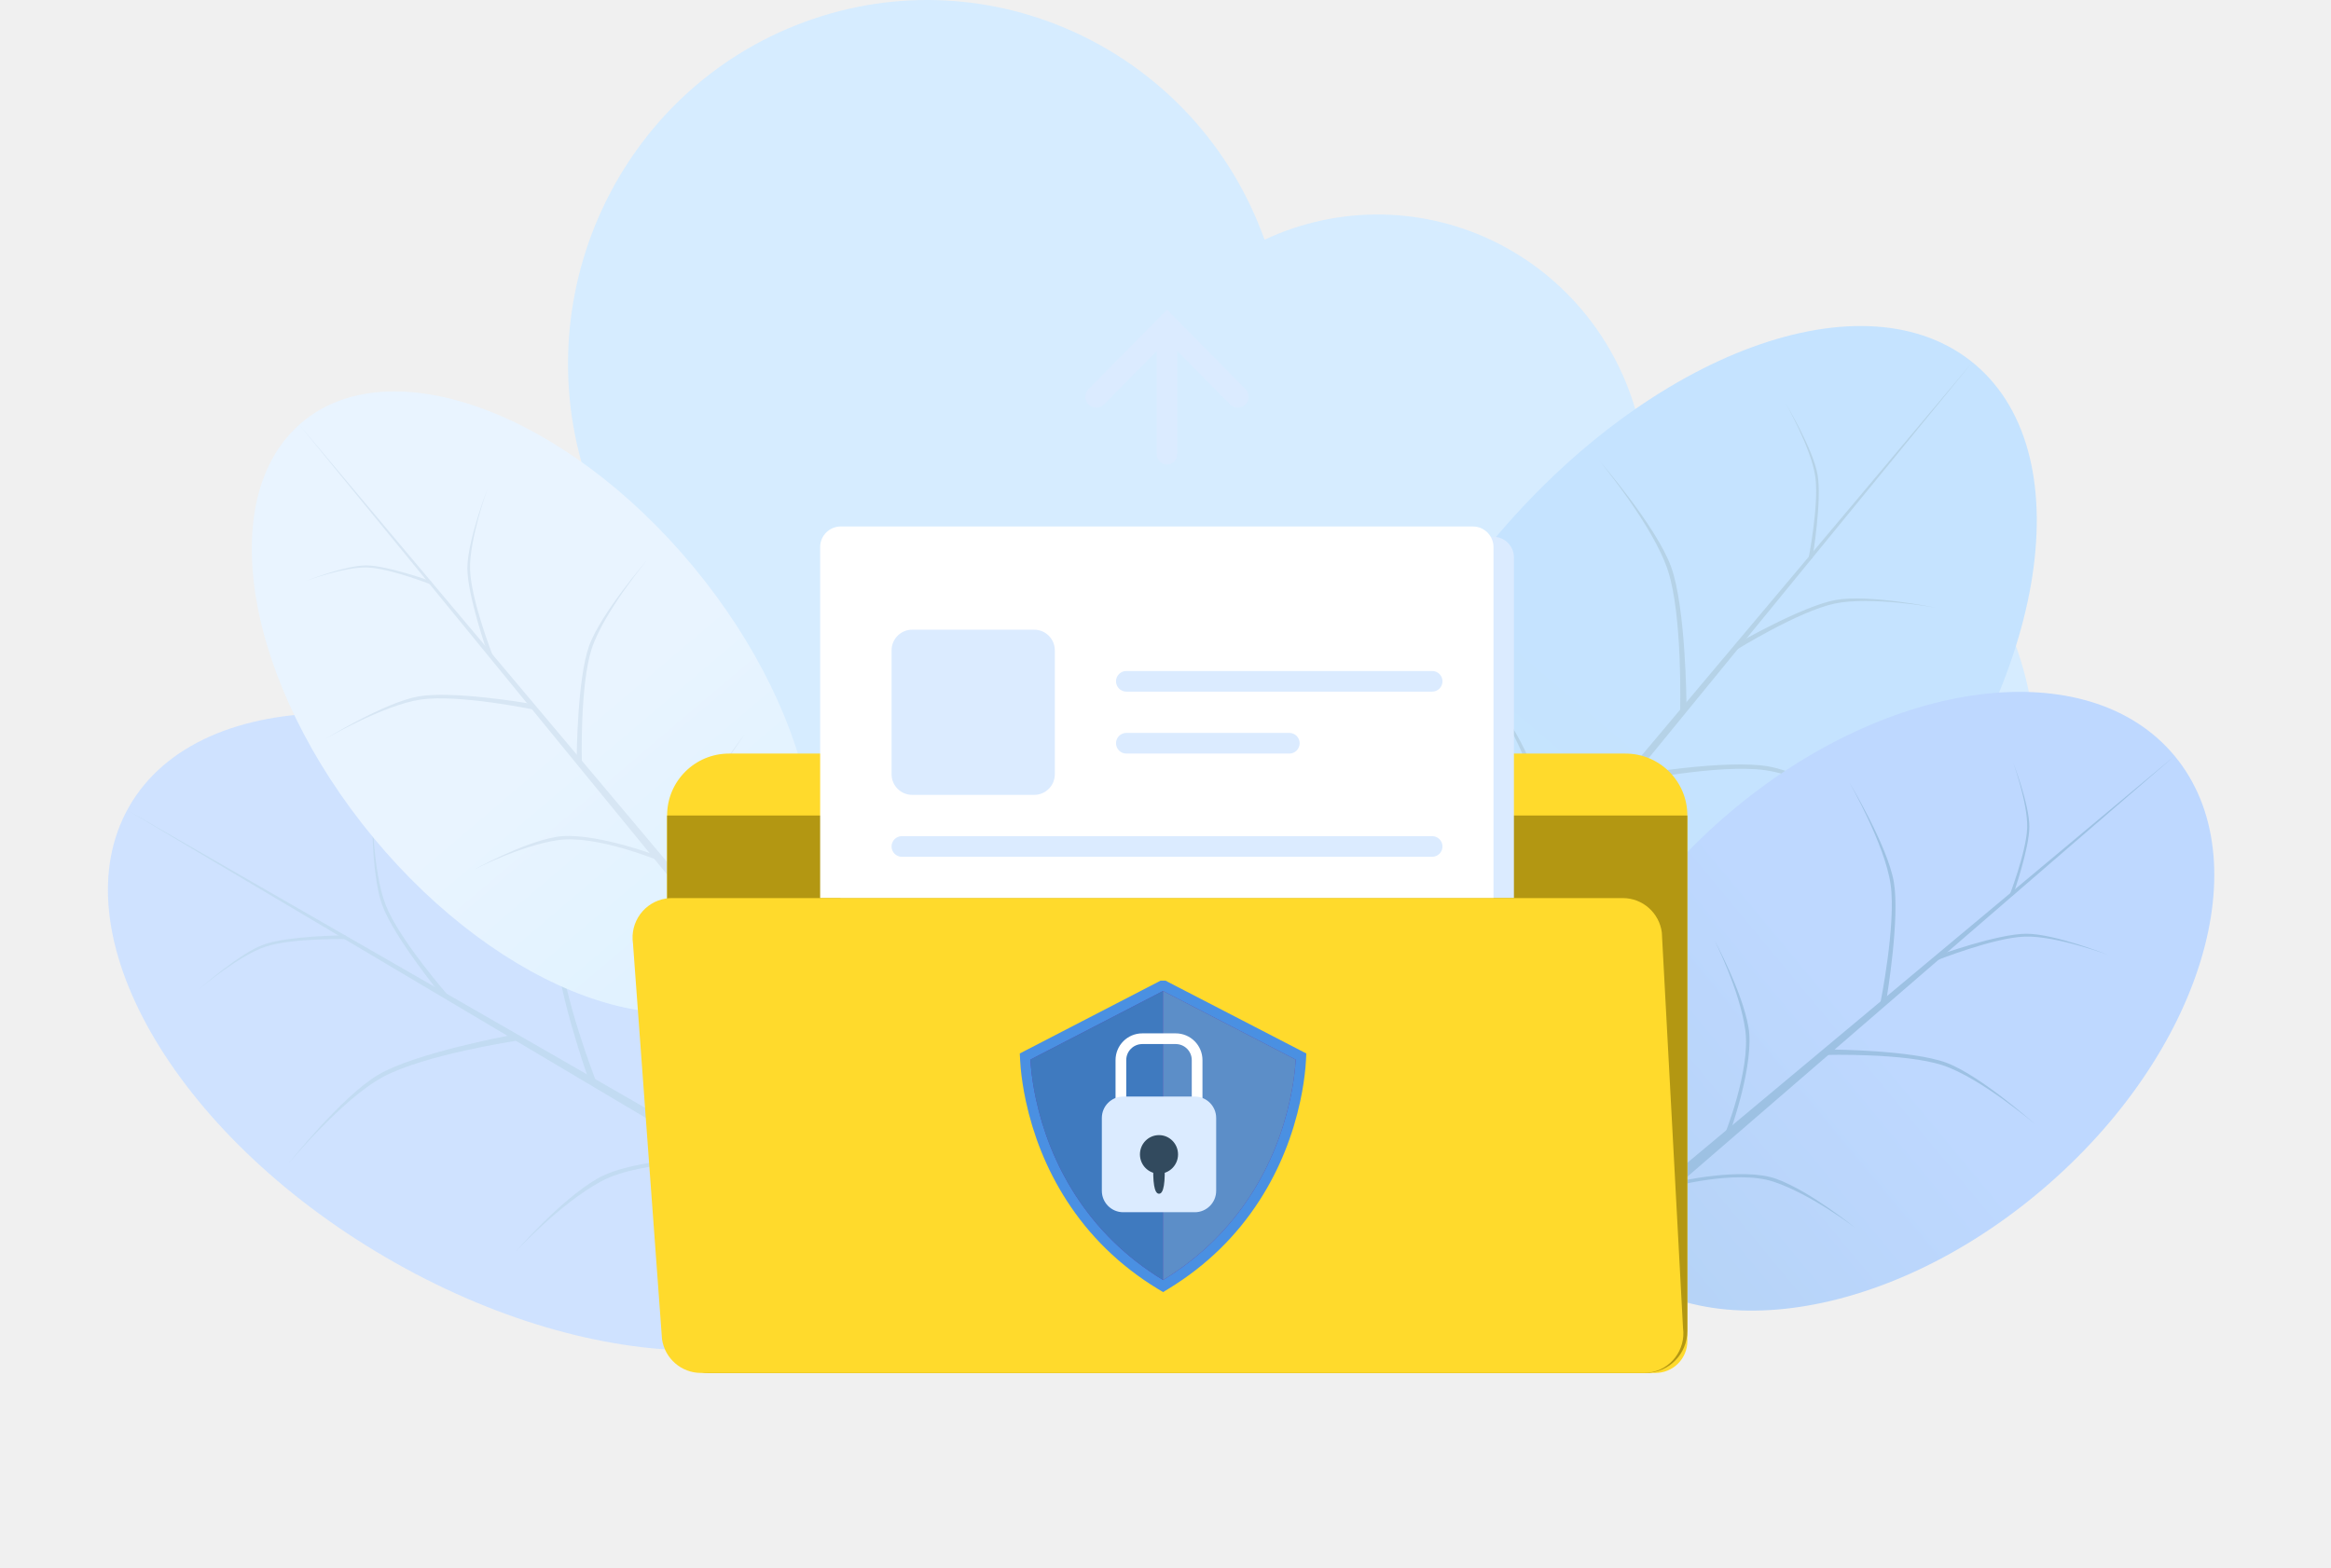
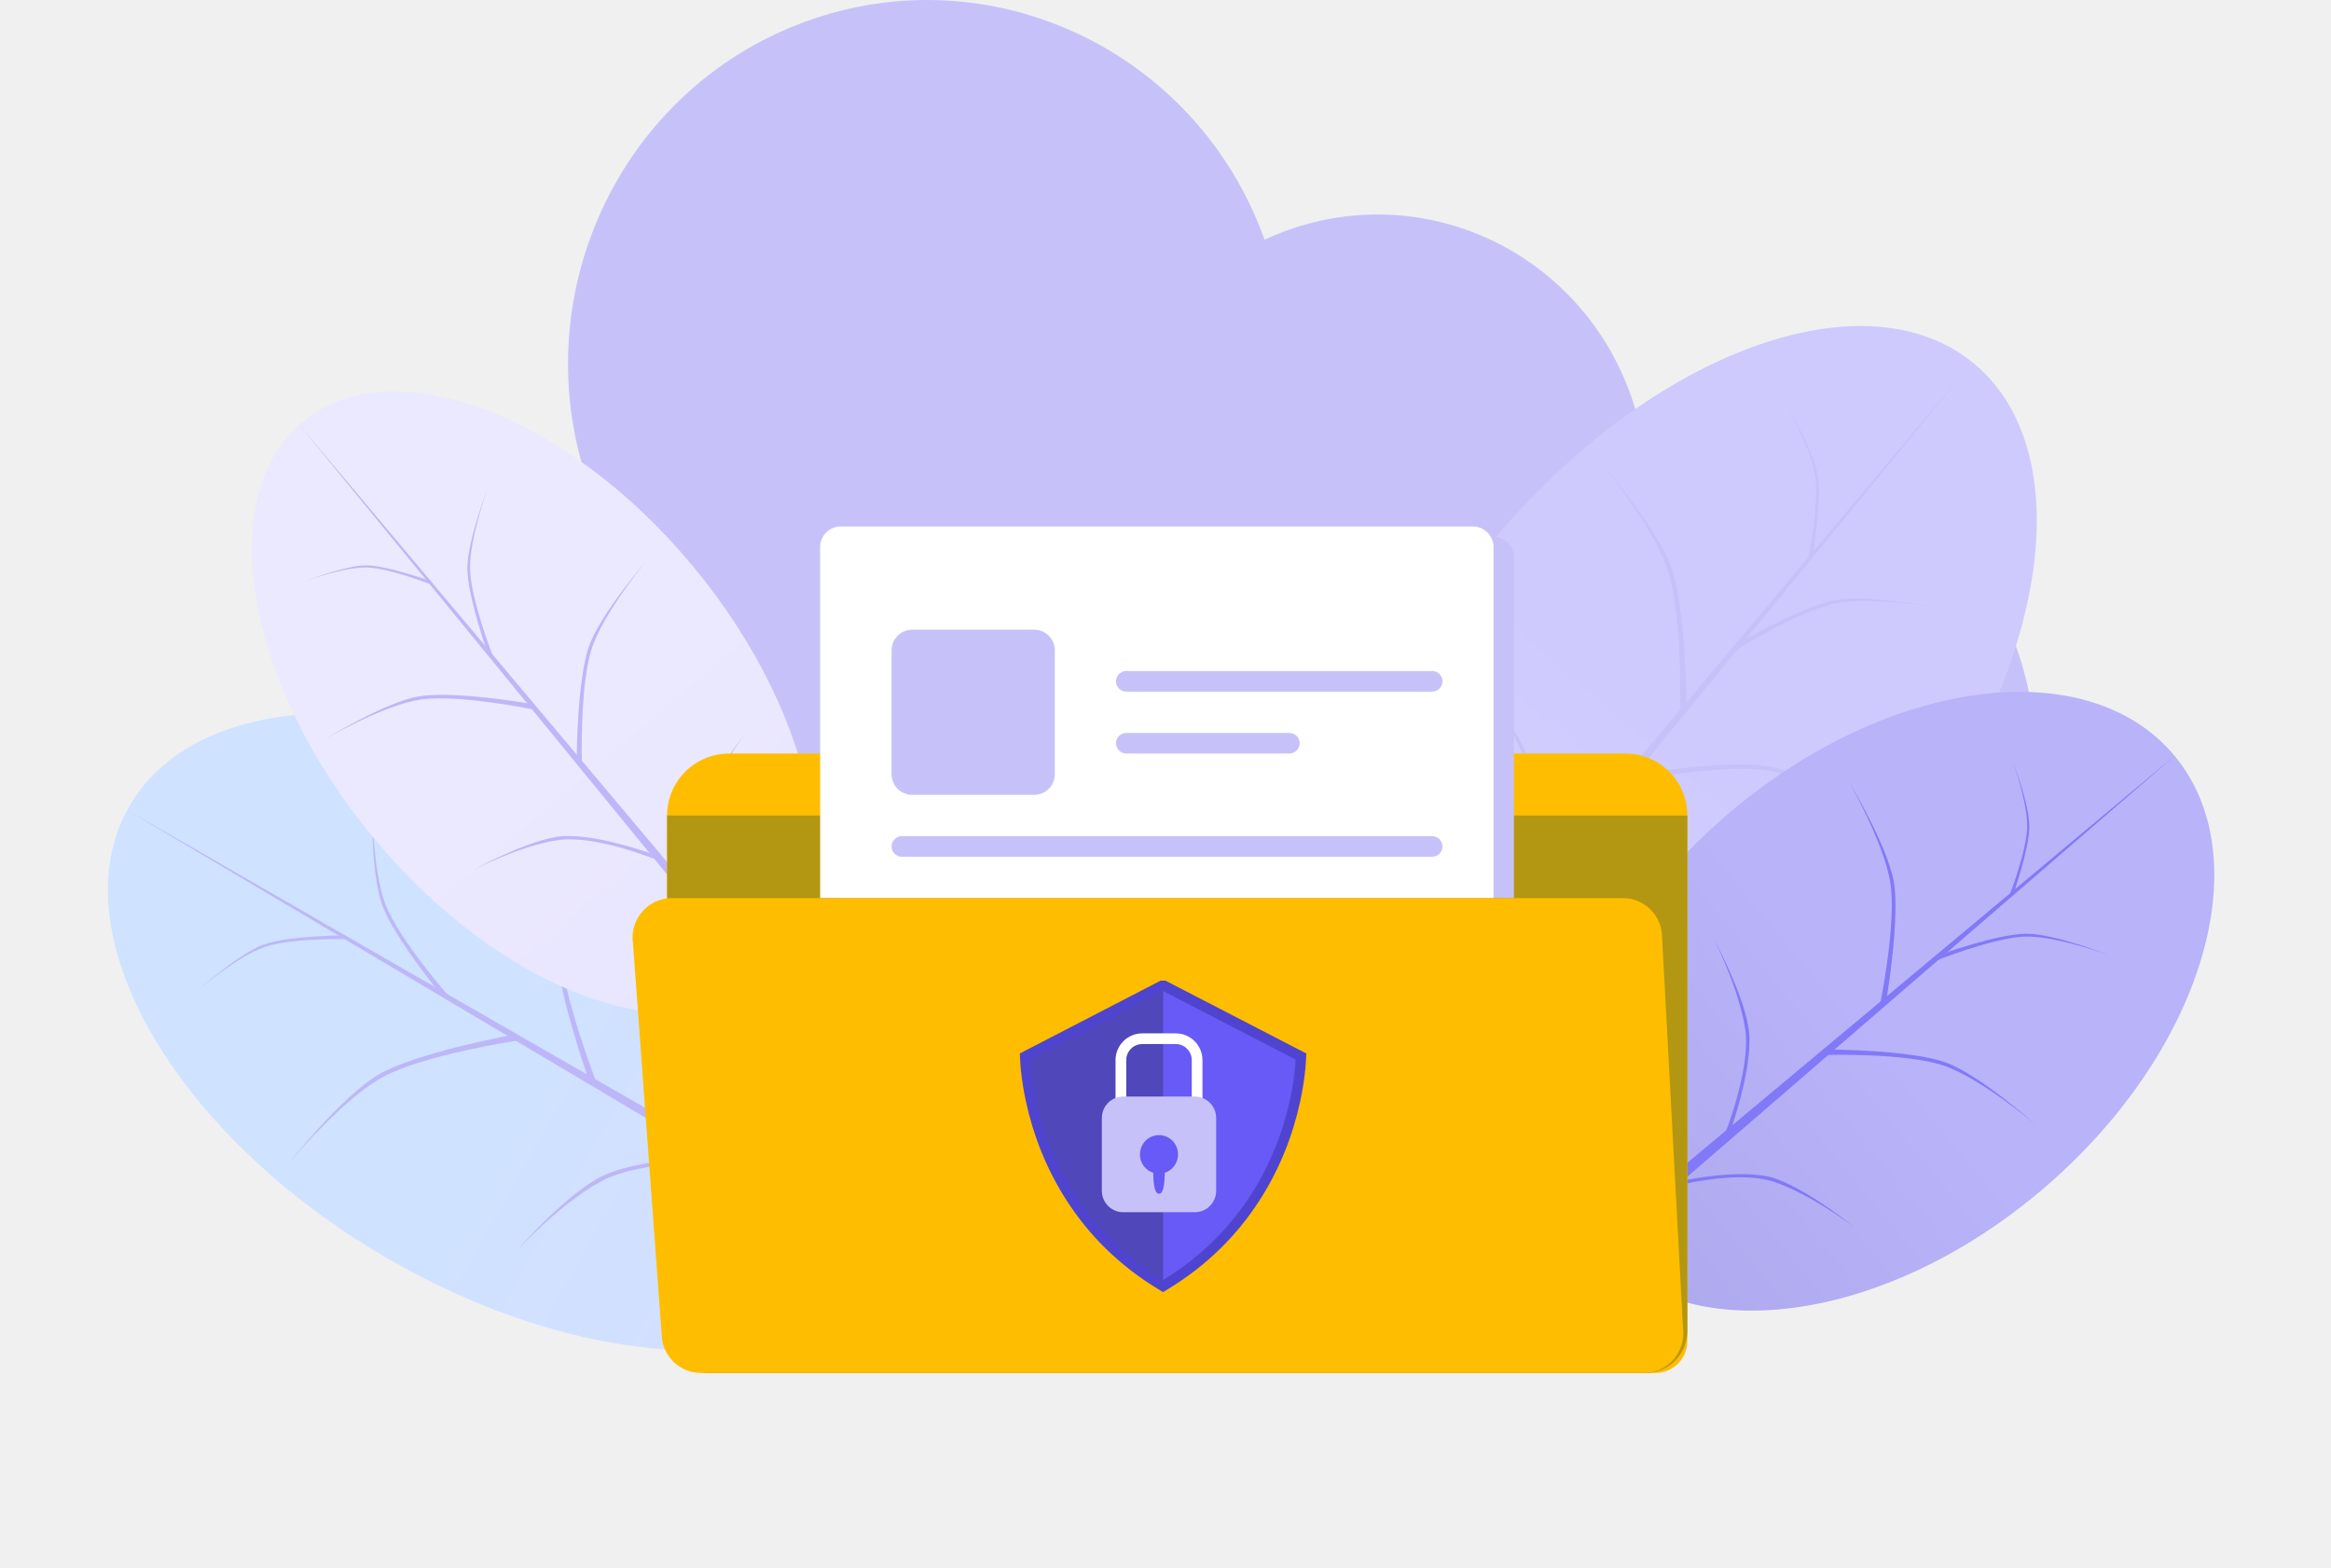
<svg xmlns="http://www.w3.org/2000/svg" width="110" height="74" viewBox="0 0 110 74" fill="none">
-   <path fill-rule="evenodd" clip-rule="evenodd" d="M80.529 20.146C79.495 20.146 78.464 20.251 77.451 20.458C76.687 16.596 74.218 13.301 70.751 11.517C67.285 9.734 63.203 9.659 59.675 11.314C56.482 2.401 46.764 -2.2 37.969 1.035C29.174 4.271 24.633 14.119 27.826 23.031C20.122 23.278 14.036 29.74 14.151 37.55C14.267 45.36 20.542 51.634 28.25 51.646H80.529C89.112 51.646 96.071 44.595 96.071 35.896C96.071 27.198 89.112 20.146 80.529 20.146Z" fill="#D6ECFF" />
+   <path fill-rule="evenodd" clip-rule="evenodd" d="M80.529 20.146C79.495 20.146 78.464 20.251 77.451 20.458C76.687 16.596 74.218 13.301 70.751 11.517C67.285 9.734 63.203 9.659 59.675 11.314C56.482 2.401 46.764 -2.2 37.969 1.035C29.174 4.271 24.633 14.119 27.826 23.031C20.122 23.278 14.036 29.74 14.151 37.55C14.267 45.36 20.542 51.634 28.25 51.646H80.529C89.112 51.646 96.071 44.595 96.071 35.896C96.071 27.198 89.112 20.146 80.529 20.146Z" fill="#C6C2F9" />
  <ellipse rx="12.27" ry="21.082" transform="matrix(0.496235 -0.868188 0.863835 0.503774 24.3002 48.6986)" fill="url(#paint0_linear)" />
-   <path d="M36.505 46.177C36.505 46.177 35.604 49.129 35.677 51.377C35.751 53.625 37.952 56.765 37.952 56.765L37.55 56.531C37.55 56.531 35.477 53.302 35.477 51.26C35.476 49.217 36.505 46.177 36.505 46.177Z" fill="#C2DBF2" />
-   <path d="M24.325 59.087C24.325 59.087 26.401 56.822 28.361 55.763C30.322 54.703 34.225 54.859 34.225 54.859L33.824 54.624C33.824 54.624 29.909 54.625 28.161 55.645C26.413 56.666 24.325 59.087 24.325 59.087Z" fill="#C2DBF2" />
-   <path d="M27.718 38.608C27.718 38.608 26.355 42.372 26.428 44.62C26.502 46.868 28.123 51.023 28.123 51.023L27.722 50.789C27.722 50.789 26.228 46.545 26.228 44.503C26.227 42.461 27.718 38.608 27.718 38.608Z" fill="#C2DBF2" />
-   <path d="M13.572 54.969C13.572 54.969 16.111 51.892 18.071 50.832C20.032 49.773 24.398 49.117 24.398 49.117L23.997 48.882C23.997 48.882 19.619 49.695 17.871 50.715C16.123 51.736 13.572 54.969 13.572 54.969Z" fill="#C2DBF2" />
-   <path d="M17.565 37.945C17.565 37.945 17.558 41.095 18.209 42.735C18.86 44.375 21.161 47.001 21.161 47.001L20.802 46.937C20.802 46.937 18.572 44.211 18.03 42.703C17.487 41.195 17.565 37.945 17.565 37.945Z" fill="#C2DBF2" />
-   <path d="M9.415 46.672C9.415 46.672 11.254 45.104 12.537 44.679C13.819 44.255 16.498 44.328 16.498 44.328L16.283 44.145C16.283 44.145 13.58 44.164 12.429 44.588C11.277 45.011 9.415 46.672 9.415 46.672Z" fill="#C2DBF2" />
-   <path d="M6.003 38.237L49.484 63.233L49.137 63.842L6.003 38.237Z" fill="#C2DBF2" />
+   <path d="M36.505 46.177C36.505 46.177 35.604 49.129 35.677 51.377C35.751 53.625 37.952 56.765 37.952 56.765L37.55 56.531C37.55 56.531 35.477 53.302 35.477 51.26C35.476 49.217 36.505 46.177 36.505 46.177Z" fill="#BDB7F9" />
+   <path d="M24.325 59.087C24.325 59.087 26.401 56.822 28.361 55.763C30.322 54.703 34.225 54.859 34.225 54.859L33.824 54.624C33.824 54.624 29.909 54.625 28.161 55.645C26.413 56.666 24.325 59.087 24.325 59.087Z" fill="#BDB7F9" />
+   <path d="M27.718 38.608C27.718 38.608 26.355 42.372 26.428 44.62C26.502 46.868 28.123 51.023 28.123 51.023L27.722 50.789C27.722 50.789 26.228 46.545 26.228 44.503C26.227 42.461 27.718 38.608 27.718 38.608Z" fill="#BDB7F9" />
+   <path d="M13.572 54.969C13.572 54.969 16.111 51.892 18.071 50.832C20.032 49.773 24.398 49.117 24.398 49.117L23.997 48.882C23.997 48.882 19.619 49.695 17.871 50.715C16.123 51.736 13.572 54.969 13.572 54.969Z" fill="#BDB7F9" />
+   <path d="M17.565 37.945C17.565 37.945 17.558 41.095 18.209 42.735C18.86 44.375 21.161 47.001 21.161 47.001L20.802 46.937C20.802 46.937 18.572 44.211 18.03 42.703C17.487 41.195 17.565 37.945 17.565 37.945Z" fill="#BDB7F9" />
+   <path d="M9.415 46.672C9.415 46.672 11.254 45.104 12.537 44.679C13.819 44.255 16.498 44.328 16.498 44.328L16.283 44.145C16.283 44.145 13.58 44.164 12.429 44.588C11.277 45.011 9.415 46.672 9.415 46.672Z" fill="#BDB7F9" />
+   <path d="M6.003 38.237L49.484 63.233L49.137 63.842L6.003 38.237Z" fill="#BDB7F9" />
  <ellipse rx="9.893" ry="17.136" transform="matrix(0.762247 -0.647286 0.638277 0.769807 25.1687 33.142)" fill="url(#paint1_linear)" />
-   <path d="M35.158 34.641C35.158 34.641 33.665 36.634 33.106 38.364C32.547 40.095 33.362 43.1 33.362 43.1L33.121 42.81C33.121 42.81 32.427 39.773 32.986 38.219C33.544 36.665 35.158 34.641 35.158 34.641Z" fill="#D7E6F4" />
-   <path d="M22.362 41.049C22.362 41.049 24.56 39.908 26.341 39.651C28.123 39.394 31.049 40.606 31.049 40.606L30.808 40.316C30.808 40.316 27.83 39.219 26.221 39.505C24.612 39.792 22.362 41.049 22.362 41.049Z" fill="#D7E6F4" />
-   <path d="M30.546 26.421C30.546 26.421 28.479 28.902 27.919 30.633C27.36 32.363 27.457 35.979 27.457 35.979L27.216 35.688C27.216 35.688 27.241 32.041 27.799 30.488C28.357 28.934 30.546 26.421 30.546 26.421Z" fill="#D7E6F4" />
-   <path d="M15.308 34.903C15.308 34.903 18.081 33.274 19.862 33.017C21.643 32.76 25.145 33.484 25.145 33.484L24.904 33.194C24.904 33.194 21.351 32.585 19.742 32.871C18.133 33.158 15.308 34.903 15.308 34.903Z" fill="#D7E6F4" />
-   <path d="M23.004 23.072C23.004 23.072 22.136 25.466 22.183 26.896C22.23 28.326 23.261 30.968 23.261 30.968L23.006 30.819C23.006 30.819 22.056 28.12 22.055 26.821C22.055 25.522 23.004 23.072 23.004 23.072Z" fill="#D7E6F4" />
-   <path d="M14.415 27.427C14.415 27.427 16.243 26.749 17.335 26.785C18.427 26.822 20.445 27.629 20.445 27.629L20.331 27.429C20.331 27.429 18.27 26.686 17.278 26.686C16.286 26.685 14.415 27.427 14.415 27.427Z" fill="#D7E6F4" />
-   <path d="M14.128 20.054L40.366 51.252L39.935 51.618L14.128 20.054Z" fill="#D7E6F4" />
+   <path d="M35.158 34.641C35.158 34.641 33.665 36.634 33.106 38.364C32.547 40.095 33.362 43.1 33.362 43.1L33.121 42.81C33.121 42.81 32.427 39.773 32.986 38.219C33.544 36.665 35.158 34.641 35.158 34.641Z" fill="#BDB7F9" />
+   <path d="M22.362 41.049C22.362 41.049 24.56 39.908 26.341 39.651C28.123 39.394 31.049 40.606 31.049 40.606L30.808 40.316C30.808 40.316 27.83 39.219 26.221 39.505C24.612 39.792 22.362 41.049 22.362 41.049Z" fill="#BDB7F9" />
+   <path d="M30.546 26.421C30.546 26.421 28.479 28.902 27.919 30.633C27.36 32.363 27.457 35.979 27.457 35.979L27.216 35.688C27.216 35.688 27.241 32.041 27.799 30.488C28.357 28.934 30.546 26.421 30.546 26.421Z" fill="#BDB7F9" />
+   <path d="M15.308 34.903C15.308 34.903 18.081 33.274 19.862 33.017C21.643 32.76 25.145 33.484 25.145 33.484L24.904 33.194C24.904 33.194 21.351 32.585 19.742 32.871C18.133 33.158 15.308 34.903 15.308 34.903Z" fill="#BDB7F9" />
+   <path d="M23.004 23.072C23.004 23.072 22.136 25.466 22.183 26.896C22.23 28.326 23.261 30.968 23.261 30.968L23.006 30.819C23.006 30.819 22.056 28.12 22.055 26.821C22.055 25.522 23.004 23.072 23.004 23.072Z" fill="#BDB7F9" />
+   <path d="M14.415 27.427C14.415 27.427 16.243 26.749 17.335 26.785C18.427 26.822 20.445 27.629 20.445 27.629L20.331 27.429C20.331 27.429 18.27 26.686 17.278 26.686C16.286 26.685 14.415 27.427 14.415 27.427Z" fill="#BDB7F9" />
+   <path d="M14.128 20.054L40.366 51.252L39.935 51.618L14.128 20.054Z" fill="#BDB7F9" />
  <ellipse rx="12.221" ry="21.168" transform="matrix(0.762247 0.647286 -0.638277 0.769807 79.7031 33.5058)" fill="url(#paint2_linear)" />
-   <path d="M80.044 46.125C80.044 46.125 77.328 44.715 75.128 44.398C72.928 44.081 69.49 45.729 69.49 45.729L69.787 45.37C69.787 45.37 73.289 43.864 75.277 44.218C77.264 44.572 80.044 46.125 80.044 46.125Z" fill="#B5D2E7" />
-   <path d="M69.596 31.746C69.596 31.746 71.44 34.208 72.13 36.346C72.821 38.484 71.992 42.347 71.992 42.347L72.29 41.988C72.29 41.988 72.969 38.086 72.279 36.166C71.59 34.247 69.596 31.746 69.596 31.746Z" fill="#B5D2E7" />
-   <path d="M88.935 38.684C88.935 38.684 85.509 36.671 83.309 36.354C81.109 36.037 76.784 36.932 76.784 36.932L77.081 36.573C77.081 36.573 81.47 35.821 83.458 36.175C85.445 36.529 88.935 38.684 88.935 38.684Z" fill="#B5D2E7" />
-   <path d="M75.471 21.743C75.471 21.743 78.024 24.808 78.715 26.946C79.406 29.084 79.286 33.549 79.286 33.549L79.584 33.19C79.584 33.19 79.553 28.686 78.864 26.766C78.174 24.847 75.471 21.743 75.471 21.743Z" fill="#B5D2E7" />
-   <path d="M91.344 28.68C91.344 28.68 88.28 28.125 86.571 28.49C84.862 28.854 81.907 30.691 81.907 30.691L82.031 30.345C82.031 30.345 85.072 28.596 86.633 28.317C88.195 28.038 91.344 28.68 91.344 28.68Z" fill="#B5D2E7" />
-   <path d="M84.266 19.041C84.266 19.041 85.474 21.146 85.664 22.498C85.854 23.85 85.317 26.508 85.317 26.508L85.533 26.325C85.533 26.325 85.984 23.628 85.772 22.407C85.559 21.186 84.266 19.041 84.266 19.041Z" fill="#B5D2E7" />
-   <path d="M93.068 17.105L61.193 56.1L60.661 55.648L93.068 17.105Z" fill="#B5D2E7" />
+   <path d="M80.044 46.125C80.044 46.125 77.328 44.715 75.128 44.398C72.928 44.081 69.49 45.729 69.49 45.729L69.787 45.37C69.787 45.37 73.289 43.864 75.277 44.218C77.264 44.572 80.044 46.125 80.044 46.125Z" fill="#C6C2F9" />
+   <path d="M69.596 31.746C69.596 31.746 71.44 34.208 72.13 36.346C72.821 38.484 71.992 42.347 71.992 42.347L72.29 41.988C72.29 41.988 72.969 38.086 72.279 36.166C71.59 34.247 69.596 31.746 69.596 31.746Z" fill="#C6C2F9" />
+   <path d="M88.935 38.684C88.935 38.684 85.509 36.671 83.309 36.354C81.109 36.037 76.784 36.932 76.784 36.932L77.081 36.573C77.081 36.573 81.47 35.821 83.458 36.175C85.445 36.529 88.935 38.684 88.935 38.684Z" fill="#C6C2F9" />
+   <path d="M75.471 21.743C75.471 21.743 78.024 24.808 78.715 26.946C79.406 29.084 79.286 33.549 79.286 33.549L79.584 33.19C79.584 33.19 79.553 28.686 78.864 26.766C78.174 24.847 75.471 21.743 75.471 21.743Z" fill="#C6C2F9" />
+   <path d="M91.344 28.68C91.344 28.68 88.28 28.125 86.571 28.49C84.862 28.854 81.907 30.691 81.907 30.691L82.031 30.345C82.031 30.345 85.072 28.596 86.633 28.317C88.195 28.038 91.344 28.68 91.344 28.68Z" fill="#C6C2F9" />
+   <path d="M84.266 19.041C84.266 19.041 85.474 21.146 85.664 22.498C85.854 23.85 85.317 26.508 85.317 26.508L85.533 26.325C85.533 26.325 85.984 23.628 85.772 22.407C85.559 21.186 84.266 19.041 84.266 19.041Z" fill="#C6C2F9" />
+   <path d="M93.068 17.105L61.193 56.1L60.661 55.648L93.068 17.105Z" fill="#C6C2F9" />
  <ellipse rx="11.557" ry="17.887" transform="matrix(0.638277 0.769807 -0.762247 0.647286 88.988 47.2579)" fill="url(#paint3_linear)" />
-   <path d="M87.54 57.947C87.54 57.947 85.479 56.367 83.69 55.774C81.9 55.182 78.793 56.045 78.793 56.045L79.093 55.79C79.093 55.79 82.233 55.056 83.84 55.647C85.447 56.238 87.54 57.947 87.54 57.947Z" fill="#9DC1E3" />
-   <path d="M80.914 44.396C80.914 44.396 82.094 46.724 82.36 48.611C82.625 50.497 81.372 53.596 81.372 53.596L81.672 53.341C81.672 53.341 82.806 50.187 82.51 48.483C82.214 46.779 80.914 44.396 80.914 44.396Z" fill="#9DC1E3" />
-   <path d="M96.038 53.063C96.038 53.063 93.473 50.874 91.683 50.282C89.894 49.69 86.156 49.792 86.156 49.792L86.457 49.537C86.457 49.537 90.227 49.563 91.834 50.154C93.44 50.745 96.038 53.063 96.038 53.063Z" fill="#9DC1E3" />
-   <path d="M87.269 36.926C87.269 36.926 88.953 39.863 89.219 41.749C89.484 43.636 88.735 47.343 88.735 47.343L89.036 47.088C89.036 47.088 89.665 43.326 89.369 41.622C89.073 39.918 87.269 36.926 87.269 36.926Z" fill="#9DC1E3" />
-   <path d="M99.501 45.076C99.501 45.076 97.026 44.157 95.547 44.207C94.069 44.256 91.337 45.349 91.337 45.349L91.491 45.079C91.491 45.079 94.281 44.072 95.625 44.072C96.968 44.071 99.501 45.076 99.501 45.076Z" fill="#9DC1E3" />
-   <path d="M94.998 35.982C94.998 35.982 95.7 37.918 95.662 39.074C95.624 40.23 94.79 42.367 94.79 42.367L94.996 42.246C94.996 42.246 95.765 40.064 95.765 39.014C95.765 37.963 94.998 35.982 94.998 35.982Z" fill="#9DC1E3" />
-   <path d="M102.622 35.677L75.613 59.005L75.235 58.549L102.622 35.677Z" fill="#9DC1E3" />
-   <path d="M31.481 38.488C31.481 36.875 32.789 35.568 34.402 35.568H76.705C78.318 35.568 79.626 36.875 79.626 38.488V63.298C79.626 64.128 78.953 64.801 78.123 64.801H33.486C32.379 64.801 31.481 63.904 31.481 62.797V38.488Z" fill="#FFDA2C" />
+   <path d="M87.54 57.947C87.54 57.947 85.479 56.367 83.69 55.774C81.9 55.182 78.793 56.045 78.793 56.045L79.093 55.79C79.093 55.79 82.233 55.056 83.84 55.647C85.447 56.238 87.54 57.947 87.54 57.947Z" fill="#8279F8" />
+   <path d="M80.914 44.396C80.914 44.396 82.094 46.724 82.36 48.611C82.625 50.497 81.372 53.596 81.372 53.596L81.672 53.341C81.672 53.341 82.806 50.187 82.51 48.483C82.214 46.779 80.914 44.396 80.914 44.396Z" fill="#8279F8" />
+   <path d="M96.038 53.063C96.038 53.063 93.473 50.874 91.683 50.282C89.894 49.69 86.156 49.792 86.156 49.792L86.457 49.537C86.457 49.537 90.227 49.563 91.834 50.154C93.44 50.745 96.038 53.063 96.038 53.063Z" fill="#8279F8" />
+   <path d="M87.269 36.926C87.269 36.926 88.953 39.863 89.219 41.749C89.484 43.636 88.735 47.343 88.735 47.343L89.036 47.088C89.036 47.088 89.665 43.326 89.369 41.622C89.073 39.918 87.269 36.926 87.269 36.926Z" fill="#8279F8" />
+   <path d="M99.501 45.076C99.501 45.076 97.026 44.157 95.547 44.207C94.069 44.256 91.337 45.349 91.337 45.349L91.491 45.079C91.491 45.079 94.281 44.072 95.625 44.072C96.968 44.071 99.501 45.076 99.501 45.076Z" fill="#8279F8" />
+   <path d="M94.998 35.982C94.998 35.982 95.7 37.918 95.662 39.074C95.624 40.23 94.79 42.367 94.79 42.367L94.996 42.246C94.996 42.246 95.765 40.064 95.765 39.014C95.765 37.963 94.998 35.982 94.998 35.982Z" fill="#8279F8" />
+   <path d="M102.622 35.677L75.613 59.005L75.235 58.549L102.622 35.677Z" fill="#8279F8" />
+   <path d="M31.481 38.488C31.481 36.875 32.789 35.568 34.402 35.568H76.705C78.318 35.568 79.626 36.875 79.626 38.488V63.298C79.626 64.128 78.953 64.801 78.123 64.801H33.486C32.379 64.801 31.481 63.904 31.481 62.797V38.488Z" fill="#FFBD00" />
  <path fill-rule="evenodd" clip-rule="evenodd" d="M31.481 38.491H79.626V62.816C79.626 63.912 78.746 64.801 77.661 64.801H33.447C32.361 64.801 31.481 63.912 31.481 62.816V38.491Z" fill="#B39712" />
-   <path fill-rule="evenodd" clip-rule="evenodd" d="M39.666 25.335H70.468C71.006 25.335 71.442 25.771 71.442 26.309V42.388H39.666V25.335Z" fill="#DBEBFF" />
+   <path fill-rule="evenodd" clip-rule="evenodd" d="M39.666 25.335H70.468C71.006 25.335 71.442 25.771 71.442 26.309V42.388H39.666V25.335Z" fill="#C6C2F9" />
  <path d="M38.703 25.822C38.703 25.285 39.139 24.849 39.676 24.849H69.505C70.042 24.849 70.478 25.285 70.478 25.822V42.389H38.703V25.822Z" fill="white" />
-   <path fill-rule="evenodd" clip-rule="evenodd" d="M43.047 29.721C42.51 29.721 42.074 30.157 42.074 30.694V36.543C42.074 37.081 42.51 37.517 43.047 37.517H48.803C49.341 37.517 49.777 37.081 49.777 36.543V30.694C49.777 30.157 49.341 29.721 48.803 29.721H43.047ZM53.152 31.67C52.883 31.67 52.665 31.888 52.665 32.157C52.665 32.426 52.883 32.644 53.152 32.644H67.584C67.853 32.644 68.071 32.426 68.071 32.157C68.071 31.888 67.853 31.67 67.584 31.67H53.152ZM53.152 34.593C52.883 34.593 52.665 34.811 52.665 35.08C52.665 35.349 52.883 35.568 53.152 35.568H60.844C61.113 35.568 61.331 35.349 61.331 35.08C61.331 34.811 61.113 34.593 60.844 34.593H53.152ZM42.073 39.953C42.073 39.684 42.291 39.465 42.56 39.465H67.584C67.853 39.465 68.071 39.684 68.071 39.953C68.071 40.222 67.853 40.44 67.584 40.44H42.56C42.291 40.44 42.073 40.222 42.073 39.953Z" fill="#DBEBFF" />
-   <path fill-rule="evenodd" clip-rule="evenodd" d="M31.705 42.389H76.583C77.514 42.389 78.301 43.084 78.422 44.013L79.422 62.69C79.556 63.712 78.841 64.651 77.825 64.785C77.745 64.796 77.664 64.801 77.583 64.801H33.076C32.158 64.801 31.379 64.127 31.241 63.214L29.871 44.537C29.717 43.517 30.414 42.565 31.427 42.41C31.519 42.396 31.612 42.389 31.705 42.389Z" fill="#FFDA2C" />
-   <path d="M54.885 46.53H54.825L54.773 46.558L48.514 49.795L48.375 49.867L48.383 50.024C48.388 50.133 48.397 50.255 48.409 50.389C48.452 50.849 48.528 51.362 48.646 51.913C48.985 53.487 49.594 55.063 50.54 56.532L50.54 56.532C51.583 58.151 52.975 59.537 54.758 60.624L54.885 60.701L55.011 60.624C56.794 59.537 58.185 58.151 59.228 56.533C60.175 55.064 60.784 53.488 61.123 51.913C61.241 51.362 61.317 50.849 61.36 50.389C61.372 50.255 61.381 50.133 61.386 50.024L61.394 49.867L61.255 49.795L54.996 46.558L54.944 46.53H54.885H54.885Z" fill="#5F40AF" stroke="#4A90E2" stroke-width="0.487" />
-   <path fill-rule="evenodd" clip-rule="evenodd" d="M48.626 50.011C48.631 50.117 48.64 50.235 48.652 50.367C48.693 50.817 48.768 51.32 48.884 51.862C49.217 53.41 49.816 54.959 50.745 56.401C51.768 57.988 53.133 59.348 54.885 60.416C54.885 57.98 54.885 53.595 54.885 46.774C51.755 48.393 48.626 50.011 48.626 50.011Z" fill="#3F7ABF" />
-   <path fill-rule="evenodd" clip-rule="evenodd" d="M61.143 50.011C61.138 50.117 61.129 50.235 61.117 50.367C61.076 50.817 61.001 51.32 60.884 51.862C60.552 53.41 59.953 54.959 59.024 56.401C58.001 57.988 56.636 59.348 54.884 60.416C54.884 57.98 54.884 53.595 54.884 46.774C58.014 48.393 61.143 50.011 61.143 50.011Z" fill="#5C8EC8" />
+   <path fill-rule="evenodd" clip-rule="evenodd" d="M43.047 29.721C42.51 29.721 42.074 30.157 42.074 30.694V36.543C42.074 37.081 42.51 37.517 43.047 37.517H48.803C49.341 37.517 49.777 37.081 49.777 36.543V30.694C49.777 30.157 49.341 29.721 48.803 29.721H43.047ZM53.152 31.67C52.883 31.67 52.665 31.888 52.665 32.157C52.665 32.426 52.883 32.644 53.152 32.644H67.584C67.853 32.644 68.071 32.426 68.071 32.157C68.071 31.888 67.853 31.67 67.584 31.67H53.152ZM53.152 34.593C52.883 34.593 52.665 34.811 52.665 35.08C52.665 35.349 52.883 35.568 53.152 35.568H60.844C61.113 35.568 61.331 35.349 61.331 35.08C61.331 34.811 61.113 34.593 60.844 34.593H53.152ZM42.073 39.953C42.073 39.684 42.291 39.465 42.56 39.465H67.584C67.853 39.465 68.071 39.684 68.071 39.953C68.071 40.222 67.853 40.44 67.584 40.44H42.56C42.291 40.44 42.073 40.222 42.073 39.953Z" fill="#C6C2F9" />
+   <path fill-rule="evenodd" clip-rule="evenodd" d="M31.705 42.389H76.583C77.514 42.389 78.301 43.084 78.422 44.013L79.422 62.69C79.556 63.712 78.841 64.651 77.825 64.785C77.745 64.796 77.664 64.801 77.583 64.801H33.076C32.158 64.801 31.379 64.127 31.241 63.214L29.871 44.537C29.717 43.517 30.414 42.565 31.427 42.41C31.519 42.396 31.612 42.389 31.705 42.389Z" fill="#FFBD00" />
+   <path d="M54.885 46.53H54.825L54.773 46.558L48.514 49.795L48.375 49.867L48.383 50.024C48.388 50.133 48.397 50.255 48.409 50.389C48.452 50.849 48.528 51.362 48.646 51.913C48.985 53.487 49.594 55.063 50.54 56.532L50.54 56.532C51.583 58.151 52.975 59.537 54.758 60.624L54.885 60.701L55.011 60.624C56.794 59.537 58.185 58.151 59.228 56.533C60.175 55.064 60.784 53.488 61.123 51.913C61.241 51.362 61.317 50.849 61.36 50.389C61.372 50.255 61.381 50.133 61.386 50.024L61.394 49.867L61.255 49.795L54.996 46.558L54.944 46.53H54.885H54.885Z" fill="#5F40AF" stroke="#4F44D0" stroke-width="0.487" />
+   <path fill-rule="evenodd" clip-rule="evenodd" d="M48.626 50.011C48.631 50.117 48.64 50.235 48.652 50.367C48.693 50.817 48.768 51.32 48.884 51.862C49.217 53.41 49.816 54.959 50.745 56.401C51.768 57.988 53.133 59.348 54.885 60.416C54.885 57.98 54.885 53.595 54.885 46.774C51.755 48.393 48.626 50.011 48.626 50.011Z" fill="#4F47BA" />
+   <path fill-rule="evenodd" clip-rule="evenodd" d="M61.143 50.011C61.138 50.117 61.129 50.235 61.117 50.367C61.076 50.817 61.001 51.32 60.884 51.862C60.552 53.41 59.953 54.959 59.024 56.401C58.001 57.988 56.636 59.348 54.884 60.416C54.884 57.98 54.884 53.595 54.884 46.774C58.014 48.393 61.143 50.011 61.143 50.011Z" fill="#675AF6" />
  <rect x="52.895" y="49.026" width="3.597" height="4.247" rx="1.01" stroke="white" stroke-width="0.505" />
-   <rect x="51.996" y="51.756" width="5.395" height="5.46" rx="1.01" fill="#DBEBFF" />
-   <ellipse cx="54.693" cy="54.486" rx="0.899" ry="0.91" fill="#324A5E" />
-   <path fill-rule="evenodd" clip-rule="evenodd" d="M54.432 54.79C54.386 55.825 54.473 56.343 54.694 56.343C54.915 56.343 55.001 55.825 54.952 54.79H54.432Z" fill="#324A5E" />
-   <path fill-rule="evenodd" clip-rule="evenodd" d="M51.368 18.365C51.273 18.461 51.22 18.59 51.22 18.726C51.22 19.185 51.777 19.413 52.099 19.087L54.59 16.566V21.444C54.59 21.71 54.806 21.925 55.072 21.925C55.338 21.925 55.553 21.71 55.553 21.444V16.566L58.044 19.087C58.367 19.413 58.923 19.185 58.923 18.726C58.923 18.59 58.87 18.461 58.775 18.365L55.072 14.617L51.368 18.365Z" fill="#DBEBFF" />
+   <rect x="51.996" y="51.756" width="5.395" height="5.46" rx="1.01" fill="#C6C2F9" />
+   <ellipse cx="54.693" cy="54.486" rx="0.899" ry="0.91" fill="#675AF6" />
+   <path fill-rule="evenodd" clip-rule="evenodd" d="M54.432 54.79C54.386 55.825 54.473 56.343 54.694 56.343C54.915 56.343 55.001 55.825 54.952 54.79H54.432Z" fill="#675AF6" />
+   <path fill-rule="evenodd" clip-rule="evenodd" d="M51.368 18.365C51.273 18.461 51.22 18.59 51.22 18.726C51.22 19.185 51.777 19.413 52.099 19.087L54.59 16.566V21.444C54.59 21.71 54.806 21.925 55.072 21.925C55.338 21.925 55.553 21.71 55.553 21.444V16.566L58.044 19.087C58.367 19.413 58.923 19.185 58.923 18.726C58.923 18.59 58.87 18.461 58.775 18.365L55.072 14.617L51.368 18.365Z" fill="#C6C2F9" />
  <defs>
    <linearGradient id="paint0_linear" x1="23.934" y1="41.382" x2="23.934" y2="1.297" gradientUnits="userSpaceOnUse">
-       <stop stop-color="#CFE2FF" />
+       <stop stop-color="#DCD9FF" />
      <stop offset="1" stop-color="#CFE2FF" />
    </linearGradient>
    <linearGradient id="paint1_linear" x1="19.235" y1="34.271" x2="19.235" y2="1.909" gradientUnits="userSpaceOnUse">
-       <stop stop-color="#D2EFFF" />
-       <stop offset="1" stop-color="#E9F4FF" />
+       <stop stop-color="#E4E1FF" />
+       <stop offset="1" stop-color="#EBE9FF" />
    </linearGradient>
    <linearGradient id="paint2_linear" x1="24.065" y1="42.335" x2="24.065" y2="1.302" gradientUnits="userSpaceOnUse">
-       <stop stop-color="#C2E8F4" />
-       <stop offset="1" stop-color="#C5E3FF" />
+       <stop stop-color="#DFDCFF" />
+       <stop offset="0" stop-color="#DFDCFF" />
+       <stop offset="1" stop-color="#CECAFE" />
    </linearGradient>
    <linearGradient id="paint3_linear" x1="22.544" y1="35.111" x2="22.544" y2="1.1" gradientUnits="userSpaceOnUse">
-       <stop stop-color="#ABCDED" />
-       <stop offset="1" stop-color="#BED8FF" />
+       <stop stop-color="#A39DE2" />
+       <stop offset="1" stop-color="#B9B3F9" />
    </linearGradient>
  </defs>
</svg>
